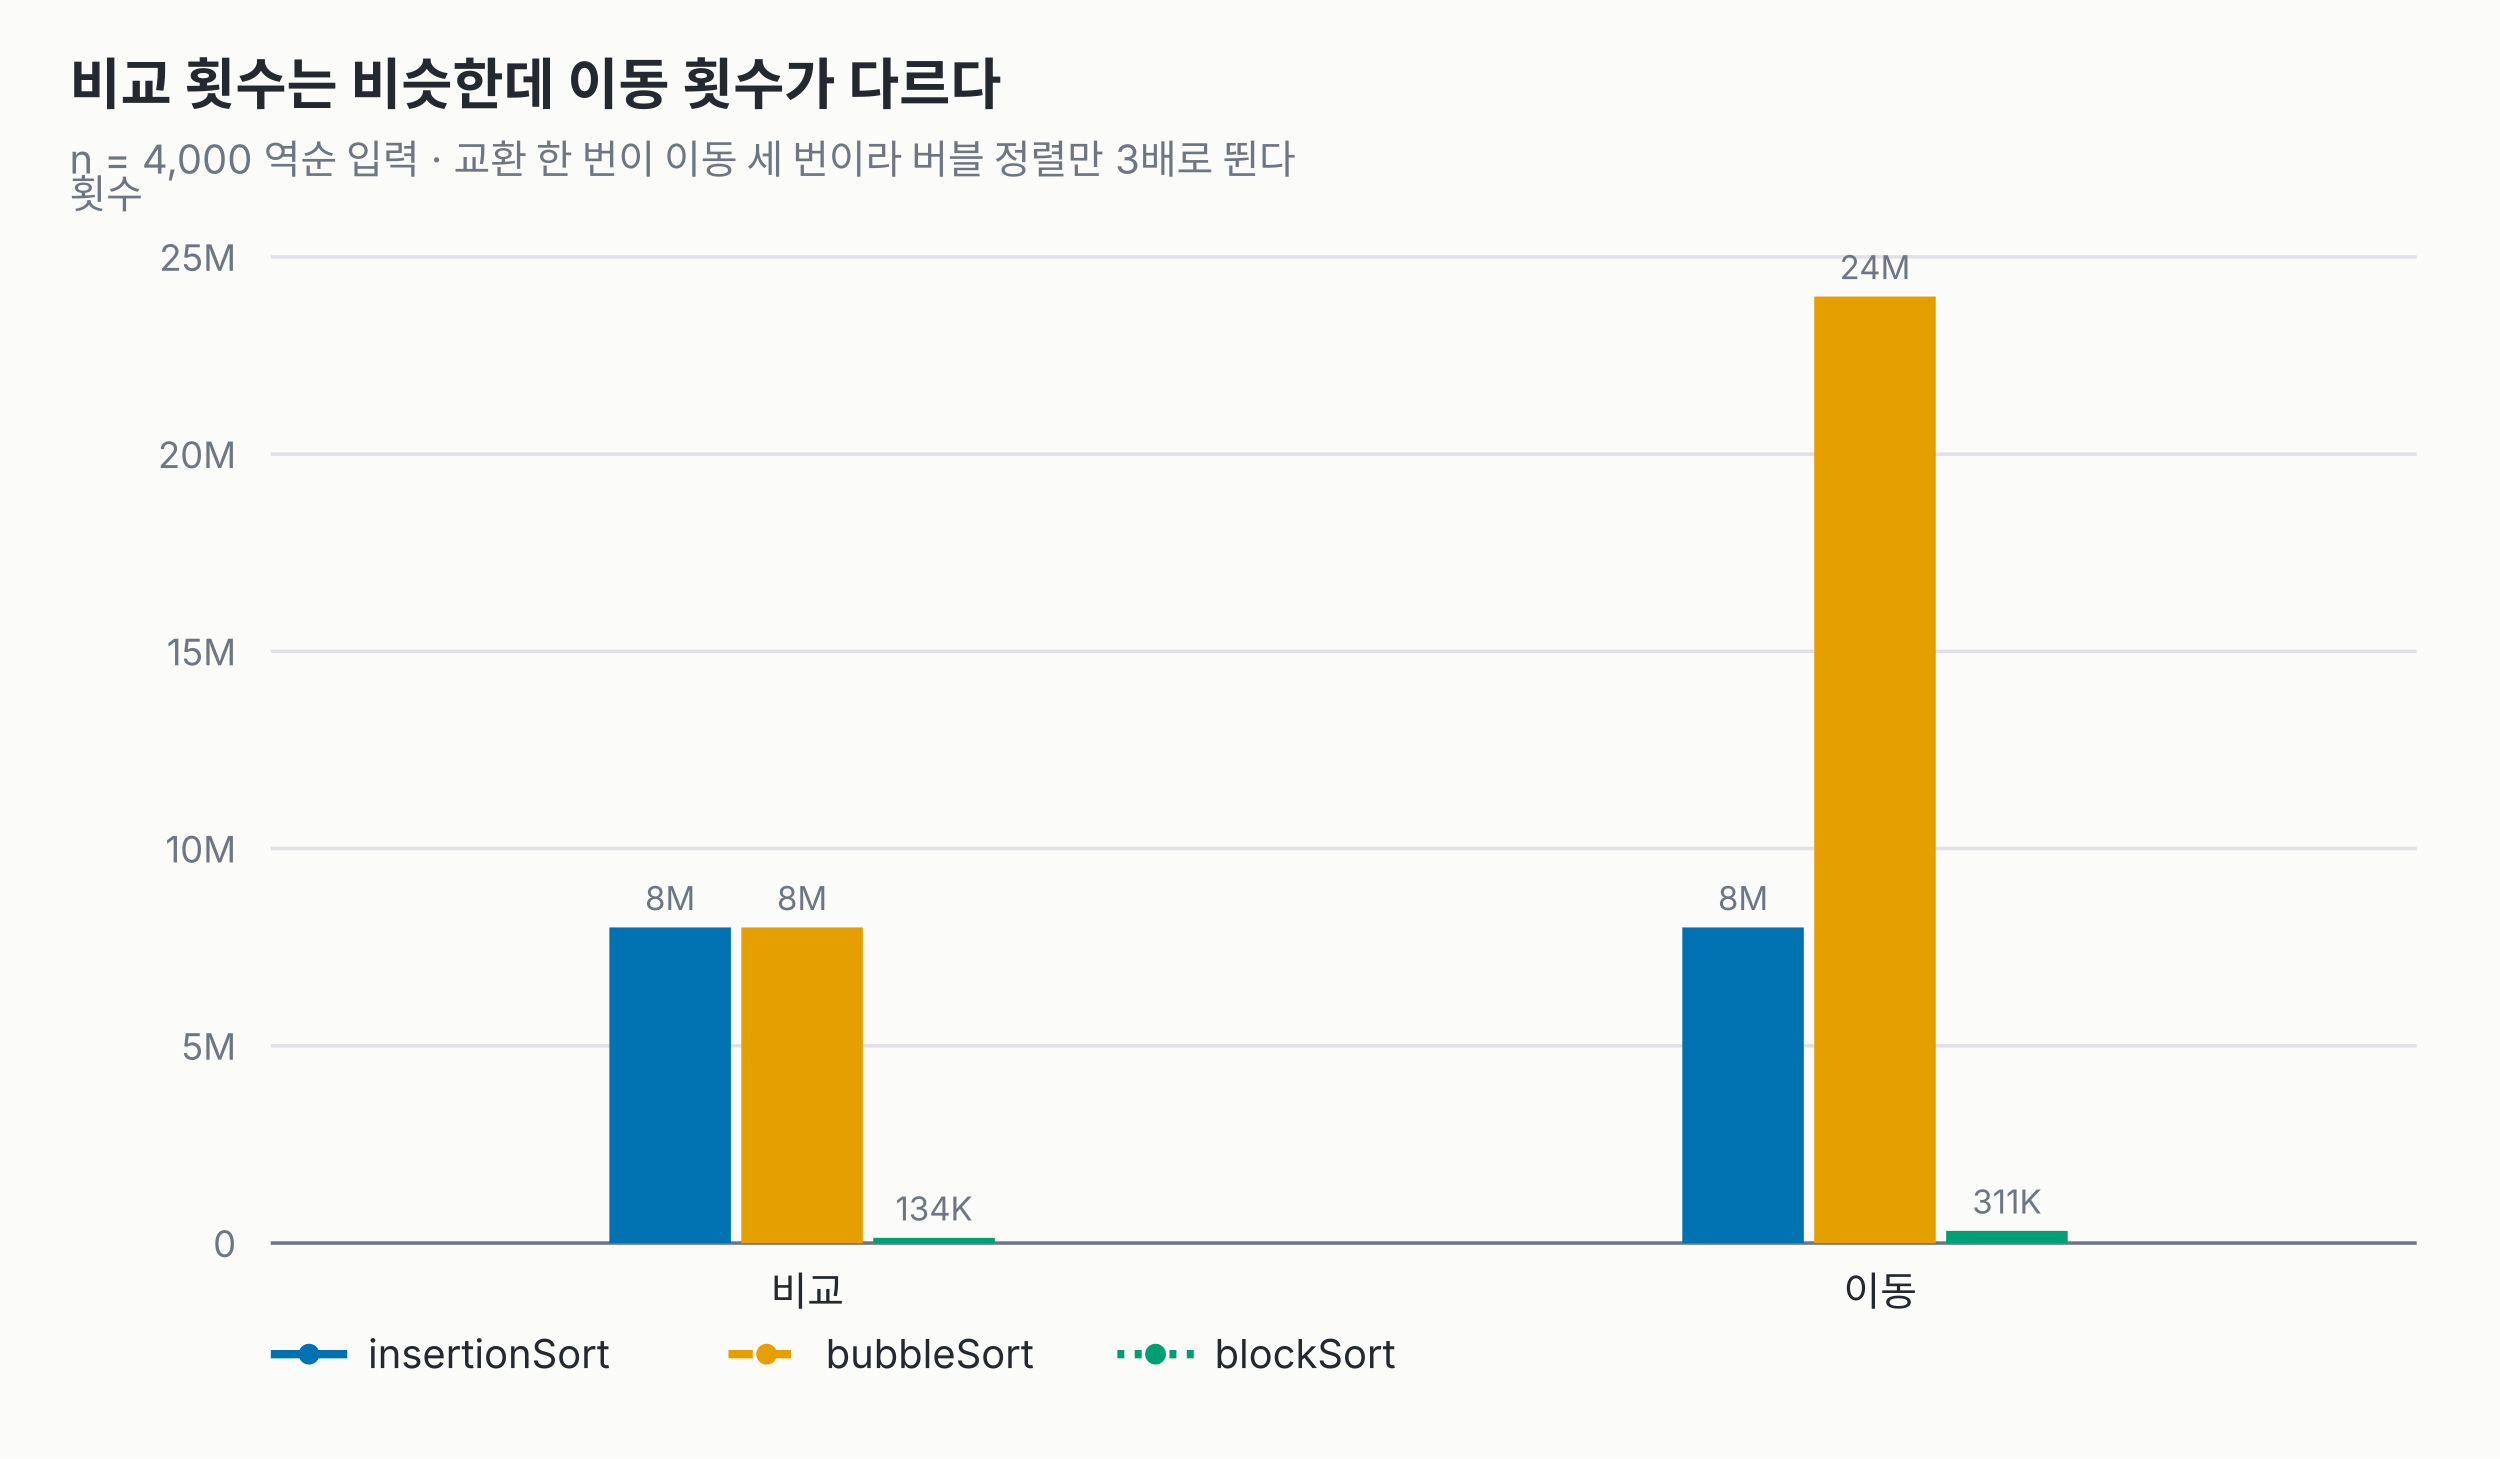
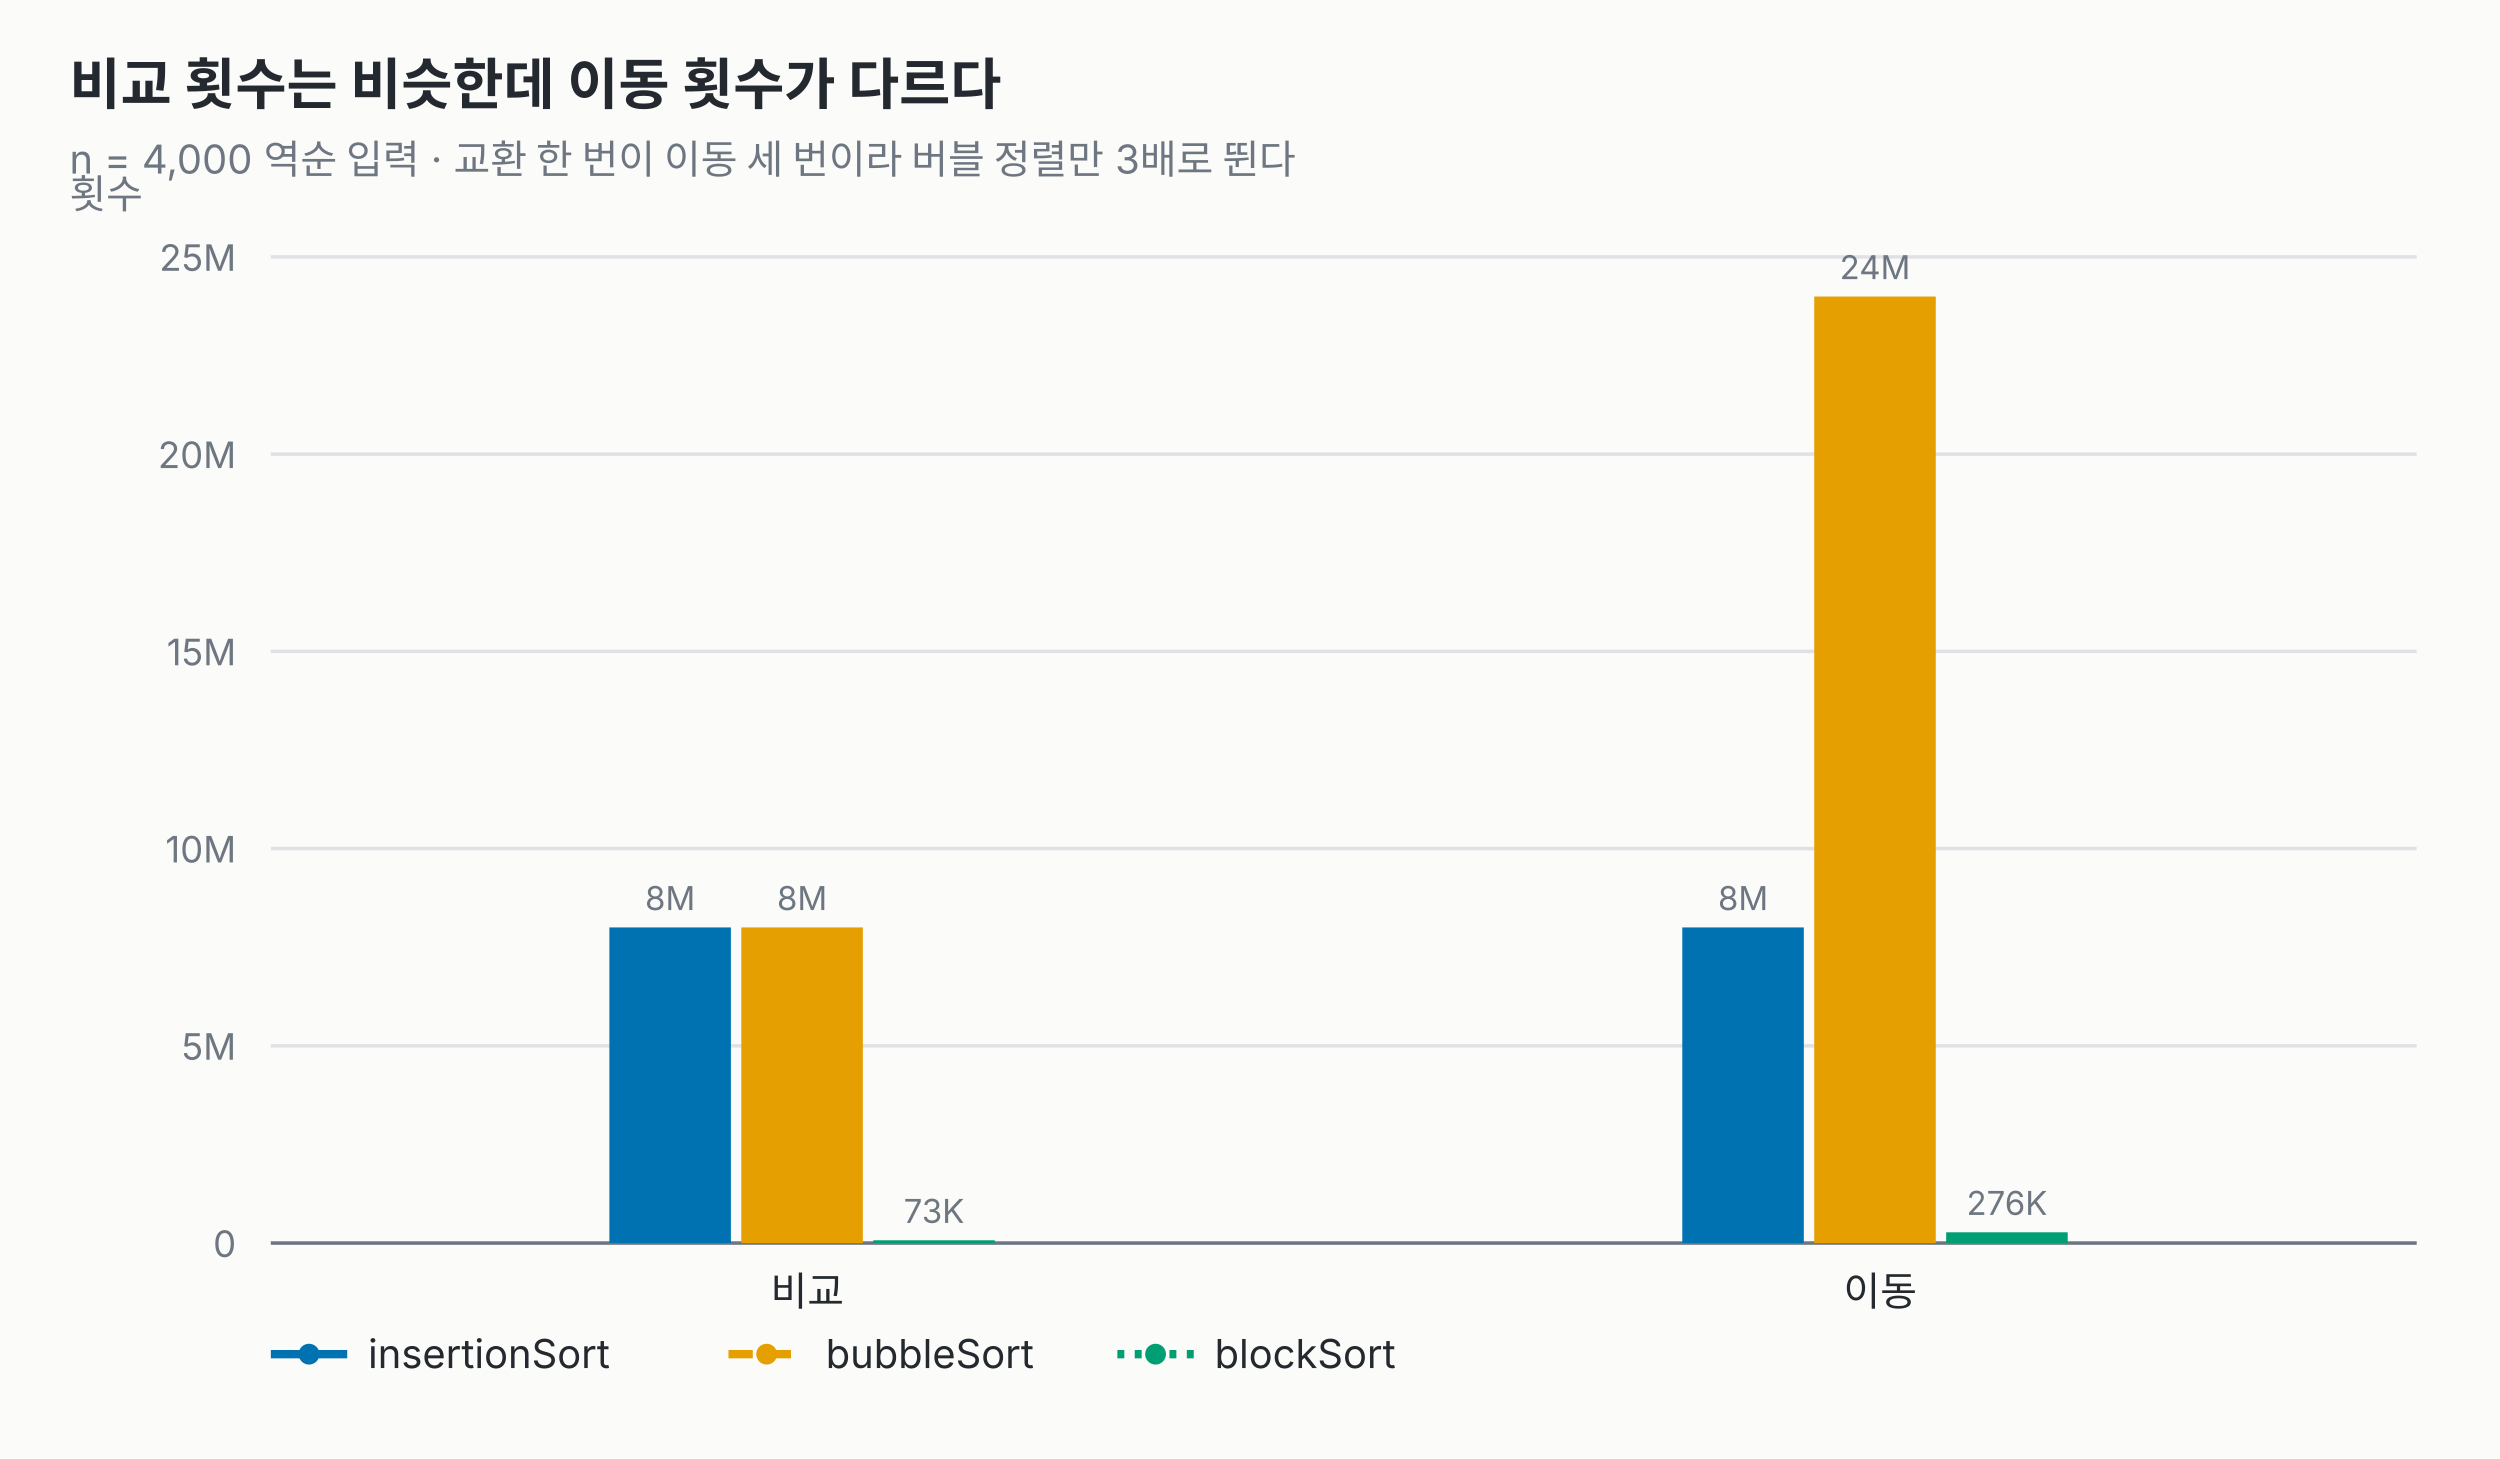
<svg xmlns="http://www.w3.org/2000/svg" width="720" height="420" viewBox="0 0 720 420" font-family="-apple-system, BlinkMacSystemFont, 'Segoe UI', 'Noto Sans KR', 'Apple SD Gothic Neo', 'Malgun Gothic', sans-serif">
  <rect width="720" height="420" fill="#fbfbf9" />
  <text x="20.0" y="30.0" font-size="16" fill="#24292f" text-anchor="start" font-weight="600">비교 횟수는 비슷한데 이동 횟수가 다르다</text>
  <text x="20.0" y="50.0" font-size="11.5" fill="#6e7781" text-anchor="start" font-weight="400">n = 4,000 역순 입력 · 교환 한 번이 이동 세 번이라 버블 정렬만 3배로 뛴다</text>
  <line x1="78.0" y1="358.0" x2="696.0" y2="358.0" stroke="#dfe1e4" stroke-width="1" stroke-dasharray="none" />
  <text x="68.0" y="362.0" font-size="10.5" fill="#6e7781" text-anchor="end" font-weight="400">0</text>
  <line x1="78.0" y1="301.2" x2="696.0" y2="301.2" stroke="#dfe1e4" stroke-width="1" stroke-dasharray="none" />
  <text x="68.0" y="305.2" font-size="10.5" fill="#6e7781" text-anchor="end" font-weight="400">5M</text>
  <line x1="78.0" y1="244.4" x2="696.0" y2="244.4" stroke="#dfe1e4" stroke-width="1" stroke-dasharray="none" />
  <text x="68.0" y="248.4" font-size="10.5" fill="#6e7781" text-anchor="end" font-weight="400">10M</text>
  <line x1="78.0" y1="187.6" x2="696.0" y2="187.6" stroke="#dfe1e4" stroke-width="1" stroke-dasharray="none" />
  <text x="68.0" y="191.6" font-size="10.5" fill="#6e7781" text-anchor="end" font-weight="400">15M</text>
  <line x1="78.0" y1="130.8" x2="696.0" y2="130.8" stroke="#dfe1e4" stroke-width="1" stroke-dasharray="none" />
  <text x="68.0" y="134.8" font-size="10.5" fill="#6e7781" text-anchor="end" font-weight="400">20M</text>
  <line x1="78.0" y1="74.0" x2="696.0" y2="74.0" stroke="#dfe1e4" stroke-width="1" stroke-dasharray="none" />
  <text x="68.0" y="78.0" font-size="10.5" fill="#6e7781" text-anchor="end" font-weight="400">25M</text>
  <line x1="78.0" y1="358.0" x2="696.0" y2="358.0" stroke="#6e7781" stroke-width="1" stroke-dasharray="none" />
  <text x="20.0" y="60.0" font-size="11.5" fill="#6e7781" text-anchor="start" font-weight="400">횟수</text>
  <rect x="175.5" y="267.1" width="35.0" height="90.9" fill="#0072B2" />
  <text x="193.0" y="262.1" font-size="9.5" fill="#6e7781" text-anchor="middle" font-weight="400">8M</text>
  <rect x="213.5" y="267.1" width="35.0" height="90.9" fill="#E69F00" />
  <text x="231.0" y="262.1" font-size="9.5" fill="#6e7781" text-anchor="middle" font-weight="400">8M</text>
-   <rect x="251.5" y="356.5" width="35.0" height="1.5" fill="#009E73" />
-   <text x="269.0" y="351.5" font-size="9.5" fill="#6e7781" text-anchor="middle" font-weight="400">134K</text>
+   <rect x="251.5" y="357.2" width="35.0" height="0.8" fill="#009E73" />
+   <text x="269.0" y="352.2" font-size="9.5" fill="#6e7781" text-anchor="middle" font-weight="400">73K</text>
  <text x="232.5" y="376.0" font-size="11.5" fill="#24292f" text-anchor="middle" font-weight="400">비교</text>
  <rect x="484.5" y="267.1" width="35.0" height="90.9" fill="#0072B2" />
  <text x="502.0" y="262.1" font-size="9.5" fill="#6e7781" text-anchor="middle" font-weight="400">8M</text>
  <rect x="522.5" y="85.4" width="35.0" height="272.6" fill="#E69F00" />
  <text x="540.0" y="80.4" font-size="9.5" fill="#6e7781" text-anchor="middle" font-weight="400">24M</text>
-   <rect x="560.5" y="354.5" width="35.0" height="3.5" fill="#009E73" />
-   <text x="578.0" y="349.5" font-size="9.5" fill="#6e7781" text-anchor="middle" font-weight="400">311K</text>
+   <rect x="560.5" y="354.9" width="35.0" height="3.1" fill="#009E73" />
+   <text x="578.0" y="349.9" font-size="9.5" fill="#6e7781" text-anchor="middle" font-weight="400">276K</text>
  <text x="541.5" y="376.0" font-size="11.5" fill="#24292f" text-anchor="middle" font-weight="400">이동</text>
  <line x1="78.0" y1="390.0" x2="100.0" y2="390.0" stroke="#0072B2" stroke-width="2.4" stroke-dasharray="none" />
  <circle cx="89.0" cy="390.0" r="3" fill="#0072B2" />
  <text x="106.0" y="394.0" font-size="11.5" fill="#24292f" text-anchor="start" font-weight="400">insertionSort</text>
  <line x1="209.8" y1="390.0" x2="231.8" y2="390.0" stroke="#E69F00" stroke-width="2.4" stroke-dasharray="7 4" />
  <circle cx="220.8" cy="390.0" r="3" fill="#E69F00" />
  <text x="237.8" y="394.0" font-size="11.5" fill="#24292f" text-anchor="start" font-weight="400">bubbleSort</text>
  <line x1="321.8" y1="390.0" x2="343.8" y2="390.0" stroke="#009E73" stroke-width="2.4" stroke-dasharray="2 3" />
  <circle cx="332.8" cy="390.0" r="3" fill="#009E73" />
  <text x="349.8" y="394.0" font-size="11.5" fill="#24292f" text-anchor="start" font-weight="400">blockSort</text>
</svg>
